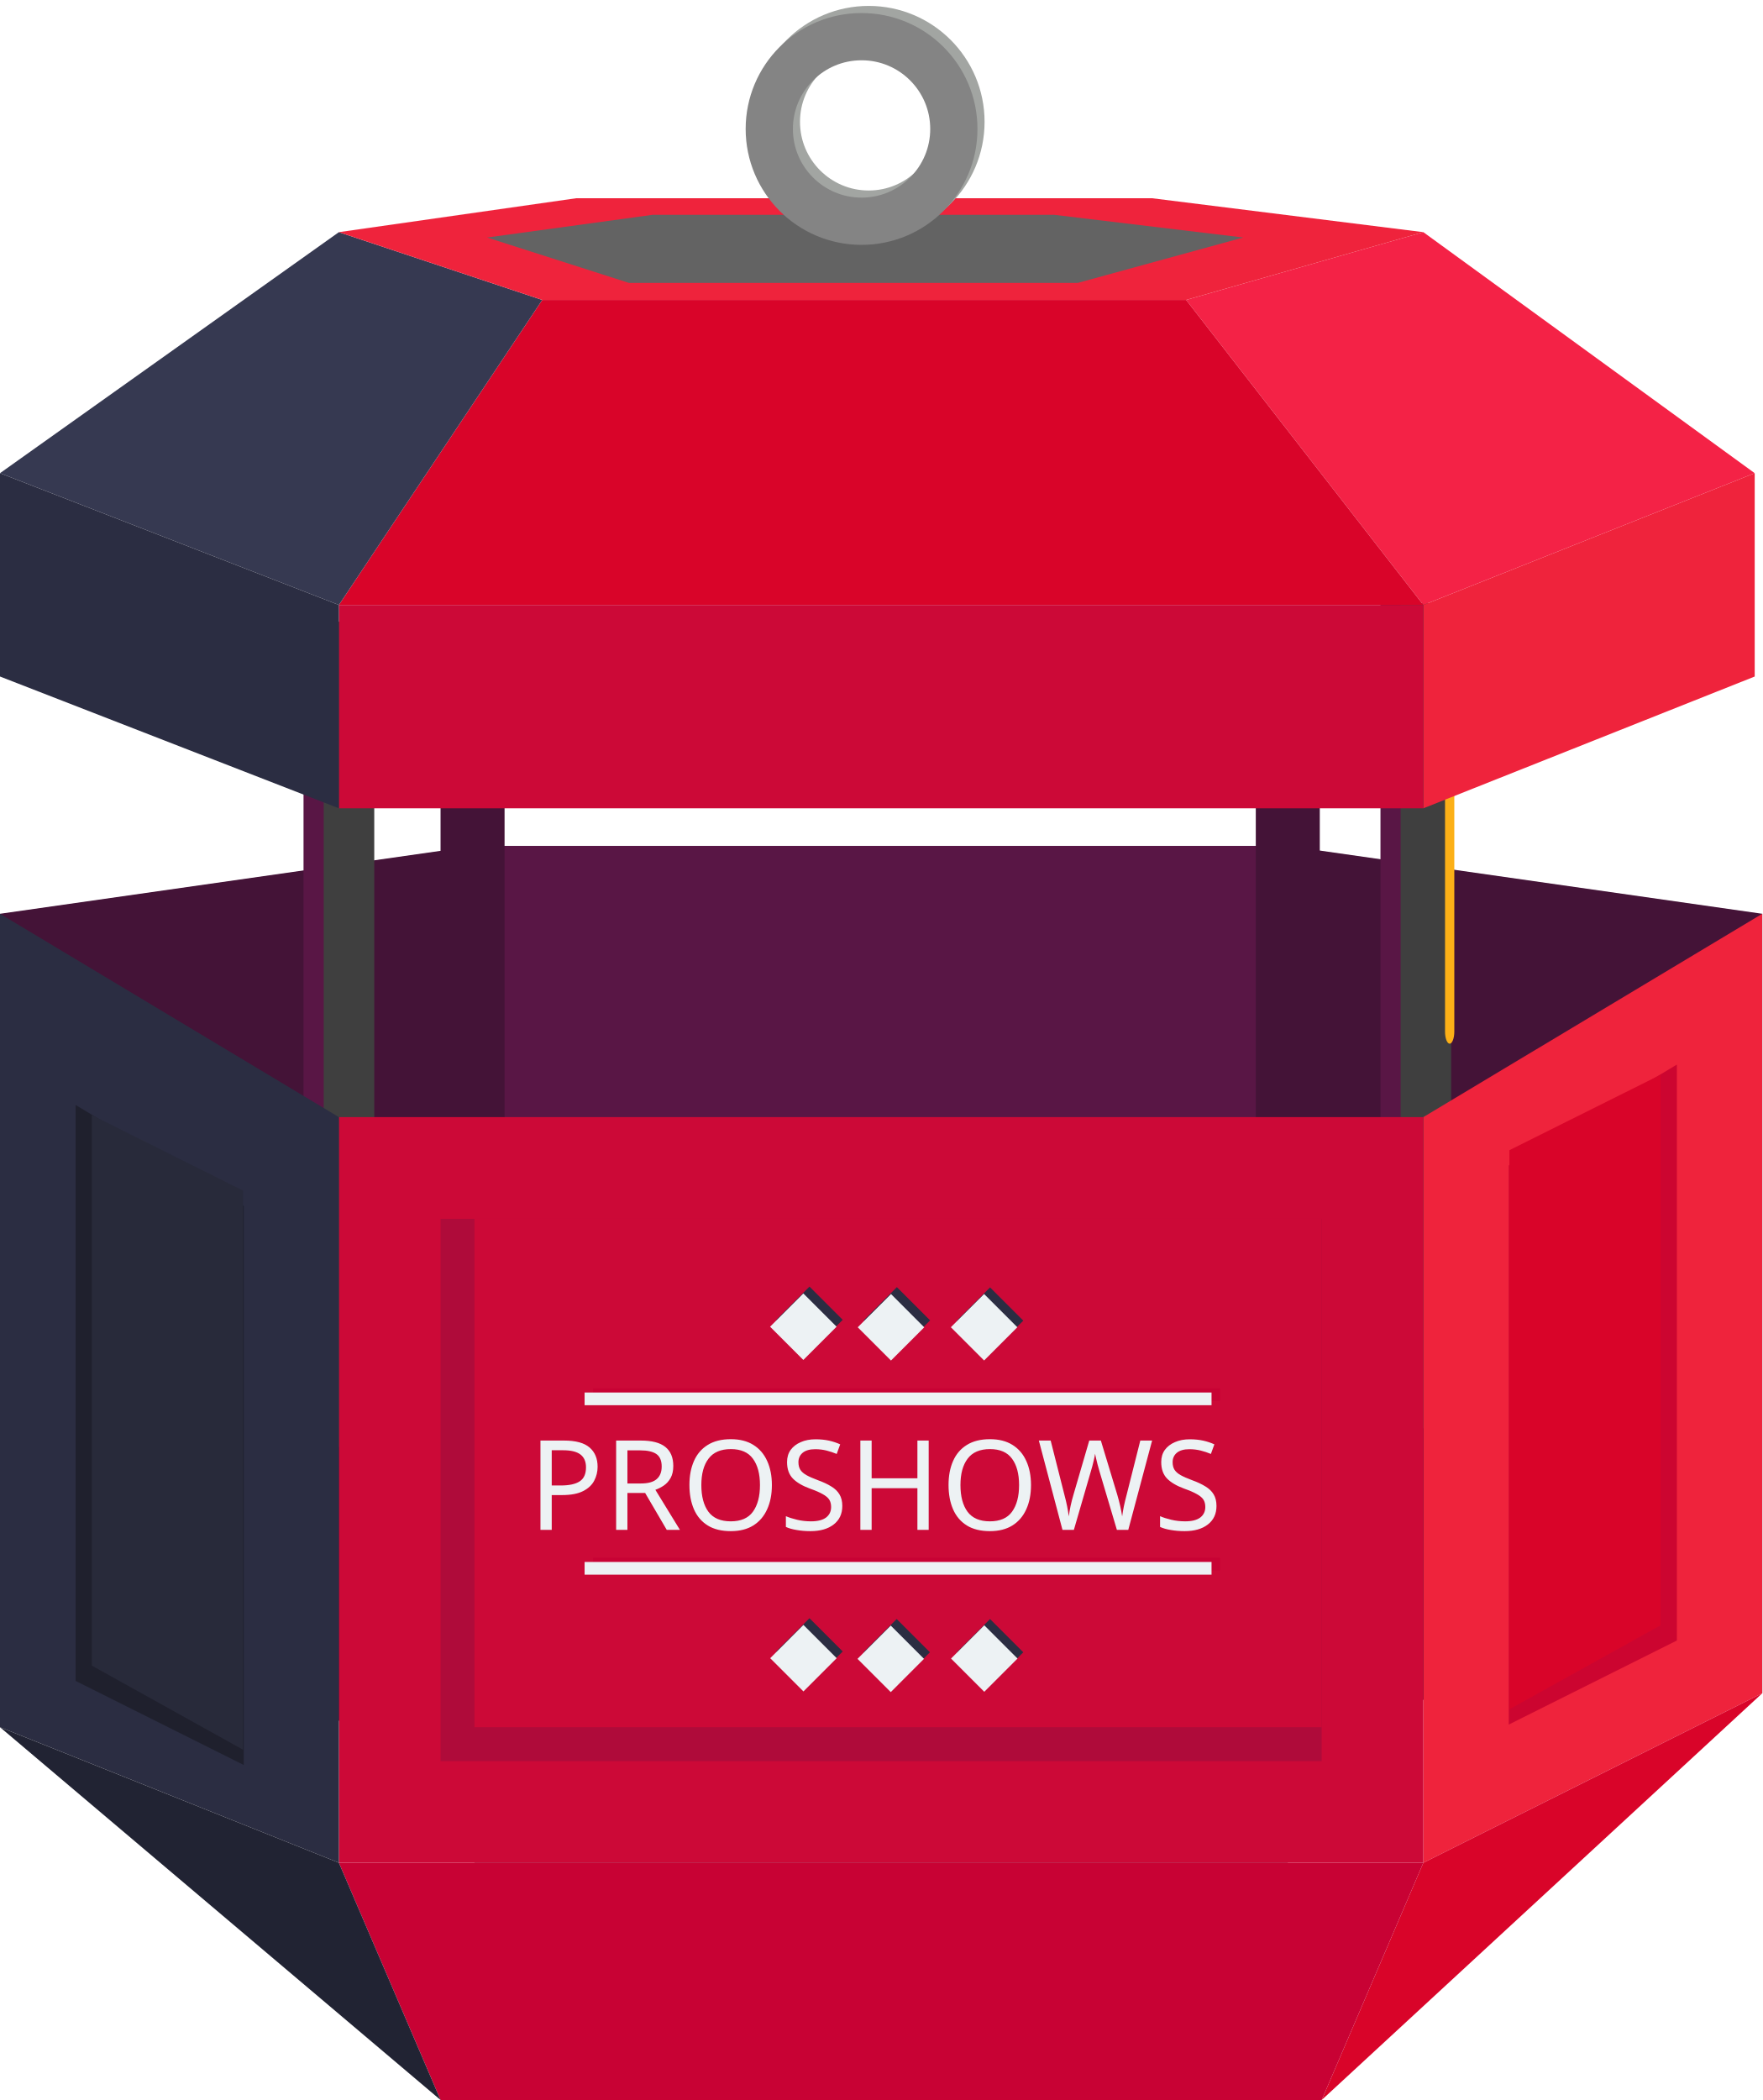
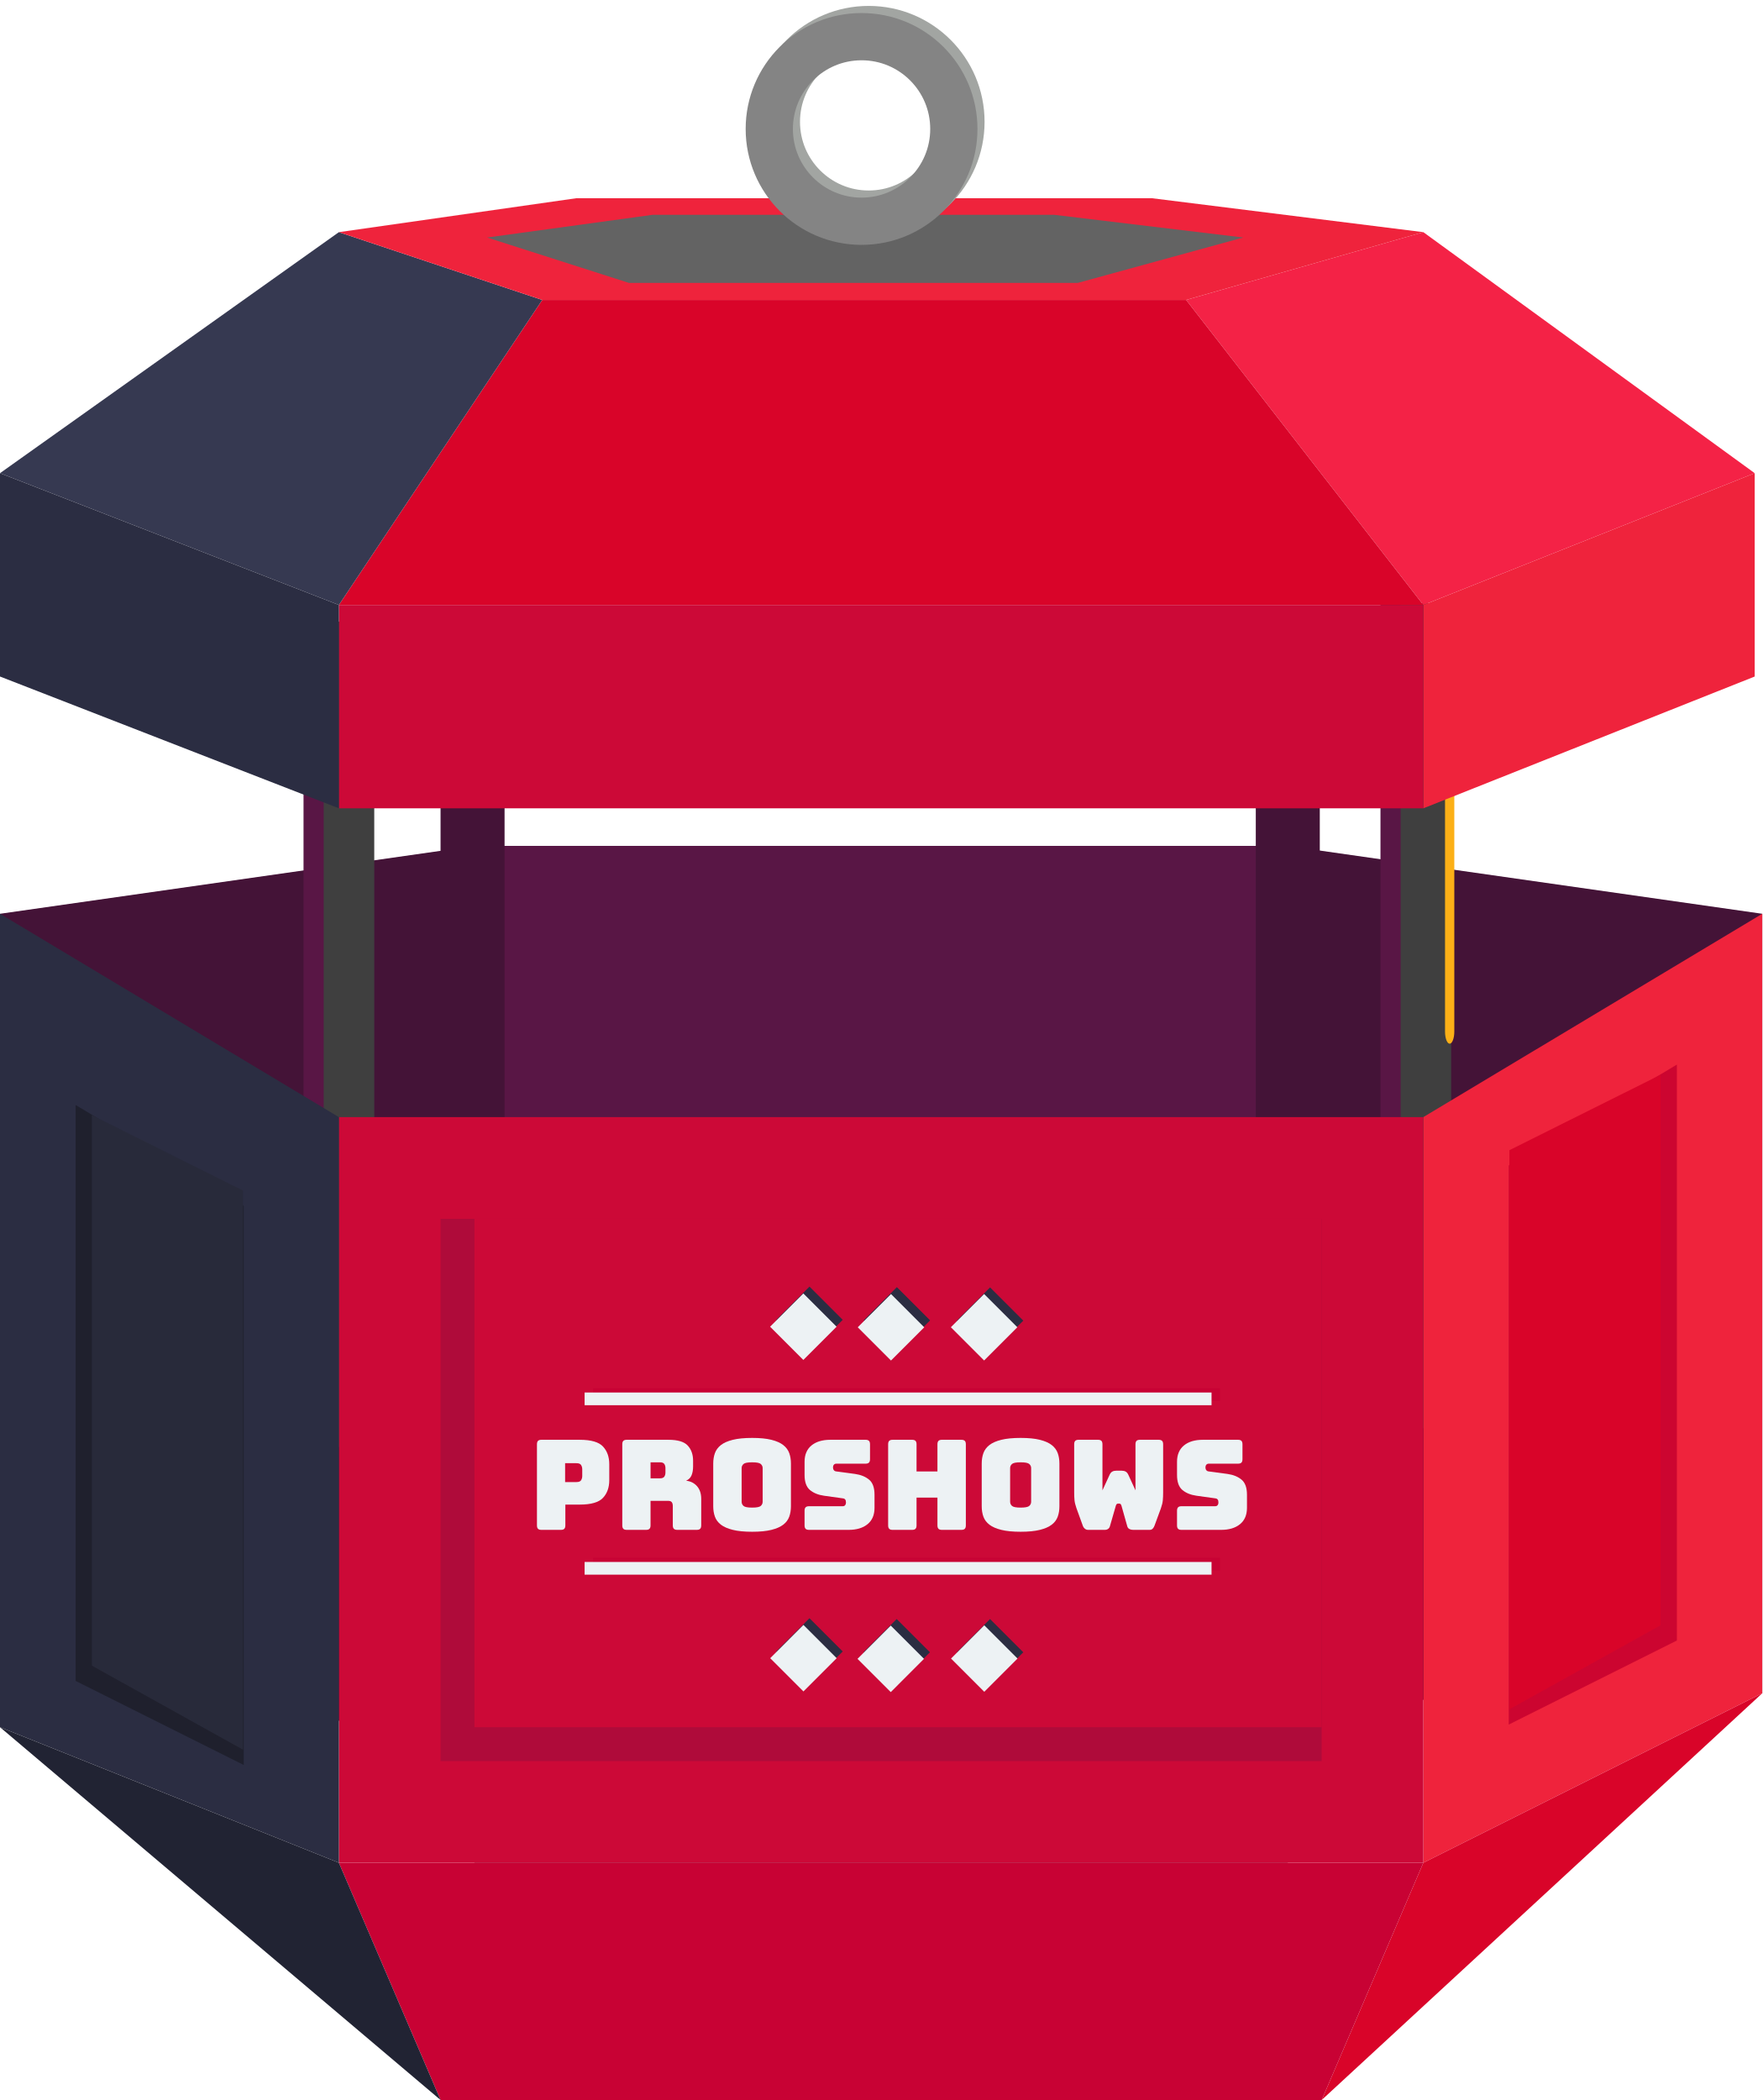
<svg xmlns="http://www.w3.org/2000/svg" version="1.1" id="Layer_1" x="0px" y="0px" width="261.122px" height="311.141px" viewBox="0 284.14 261.122 311.141" enable-background="new 0 284.14 261.122 311.141" xml:space="preserve">
  <polygon fill="#441337" points="0,419.527 70.302,409.484 190.821,409.484 261.122,419.527 261.122,535.019 0,540.044 " />
  <rect x="70.302" y="409.484" fill="#591645" width="120.519" height="150.646" />
  <path fill="#441337" d="M74.765,467.228c0,2.621-2.123,4.744-4.742,4.744l0,0c-2.621,0-4.743-2.123-4.743-4.744v-73.646  c0-2.621,2.123-4.742,4.743-4.742l0,0c2.619,0,4.742,2.121,4.742,4.742V467.228L74.765,467.228z" />
  <path fill="#441337" d="M195.561,464.876c0,2.621-2.121,4.742-4.74,4.742l0,0c-2.62,0-4.743-2.121-4.743-4.742v-73.65  c0-2.617,2.123-4.742,4.743-4.742l0,0c2.619,0,4.74,2.125,4.74,4.742V464.876z" />
  <rect x="205.357" y="373.511" fill="#3F3F3F" width="9.672" height="122.264" />
  <rect x="204.553" y="373.511" fill="#591645" width="2.988" height="122.264" />
  <path fill="#FCB017" d="M215.494,436.99c0,0.982-0.311,1.785-0.688,1.785l0,0c-0.379,0-0.688-0.803-0.688-1.785v-51.881  c0-0.984,0.309-1.785,0.688-1.785l0,0c0.378,0,0.688,0.801,0.688,1.785V436.99z" />
  <rect x="45.782" y="376.25" fill="#3F3F3F" width="9.673" height="122.262" />
  <rect x="44.976" y="376.25" fill="#591645" width="2.989" height="122.262" />
  <polygon fill="#F42246" points="175.755,328.58 210.904,373.775 260.005,354.246 210.904,318.537 " />
  <polygon fill="#EF233C" points="210.904,373.775 210.904,403.902 260.005,384.375 260.005,354.246 " />
  <polygon fill="#EF233C" points="210.904,449.654 210.904,560.132 261.122,535.019 261.122,419.527 " />
  <polygon fill="#D90429" points="210.904,560.132 195.842,595.281 261.122,535.019 " />
  <polygon fill="#D90429" points="210.904,373.775 50.214,373.775 80.345,328.58 175.755,328.58 " />
  <rect x="50.214" y="373.775" fill="#CC0937" width="160.69" height="30.127" />
  <rect x="50.214" y="449.654" fill="#CC0937" width="160.69" height="110.479" />
  <polygon fill="#C80234" points="50.214,560.132 210.904,560.132 195.842,595.281 65.28,595.281 " />
  <polygon fill="#2B2D42" points="50.214,449.654 0,419.527 0,540.044 50.214,560.132 " />
  <polygon fill="#212333" points="50.214,560.132 0,540.044 65.28,595.281 " />
  <polygon fill="#363951" points="50.214,373.775 0,354.246 50.214,318.537 80.345,328.58 " />
  <polygon fill="#2B2D42" points="0,354.246 50.214,373.775 50.214,403.902 0,384.375 " />
  <polyline fill="#EF233C" points="85.366,313.513 50.214,318.537 80.345,328.58 175.755,328.58 210.904,318.537 170.733,313.513 " />
  <polyline fill="#636363" points="96.687,315.968 72.176,319.33 93.184,326.054 159.709,326.054 184.219,319.33 156.209,315.968 " />
  <rect x="65.28" y="464.72" fill="#AF0B3A" width="130.562" height="80.348" />
  <rect x="70.302" y="464.72" fill="#CC0937" width="125.539" height="75.324" />
  <path fill="none" d="M30.181,403.65" />
  <path fill="none" d="M258.46,370.169" />
  <line fill="none" x1="33.323" y1="390.406" x2="9.607" y2="390.406" />
  <polygon fill="#CC0530" points="223.558,456.82 248.47,441.873 248.47,527.203 223.558,539.66 " />
  <polygon fill="#D90429" points="223.655,454.558 246.056,443.38 246.056,524.941 223.655,537.394 " />
  <polygon fill="#1F202D" points="36.117,462.806 11.207,447.861 11.207,533.189 36.117,545.646 " />
  <polygon fill="#282A3A" points="36.019,460.544 13.617,449.365 13.617,530.929 36.019,543.384 " />
  <rect x="87.876" y="514.935" fill="#C80234" width="92.9" height="1.885" />
  <rect x="87.876" y="489.826" fill="#C80234" width="92.9" height="1.883" />
  <rect x="86.623" y="515.564" fill="#EDF2F4" width="92.898" height="1.881" />
  <rect x="86.623" y="490.457" fill="#EDF2F4" width="92.898" height="1.883" />
  <rect x="129.39" y="525.441" transform="matrix(-0.707 0.7072 -0.7072 -0.707 600.8635 808.928)" fill="#2B2D42" width="6.968" height="6.967" />
  <rect x="116.456" y="525.339" transform="matrix(-0.7071 0.7071 -0.7071 -0.7071 578.6825 817.9454)" fill="#2B2D42" width="6.966" height="6.966" />
  <rect x="143.223" y="525.44" transform="matrix(-0.707 0.7072 -0.7072 -0.707 624.4769 799.1455)" fill="#2B2D42" width="6.968" height="6.968" />
  <rect x="128.513" y="526.412" transform="matrix(-0.707 0.7072 -0.7072 -0.707 600.0536 811.2068)" fill="#EDF2F4" width="6.968" height="6.968" />
  <polygon fill="#EDF2F4" points="123.976,529.822 119.05,534.746 114.124,529.822 119.05,524.892 " />
  <rect x="142.343" y="526.416" transform="matrix(-0.707 0.7072 -0.7072 -0.707 623.6902 801.3845)" fill="#EDF2F4" width="6.967" height="6.967" />
  <rect x="129.395" y="476.302" transform="matrix(-0.7072 0.707 -0.707 -0.7072 566.0728 725.1272)" fill="#2B2D42" width="6.967" height="6.965" />
  <rect x="116.457" y="476.204" transform="matrix(-0.7071 0.7071 -0.7071 -0.7071 543.9398 734.0668)" fill="#2B2D42" width="6.966" height="6.965" />
  <rect x="143.227" y="476.3" transform="matrix(-0.7072 0.707 -0.707 -0.7072 589.6625 715.3896)" fill="#2B2D42" width="6.967" height="6.967" />
  <rect x="128.529" y="477.323" transform="matrix(-0.7074 0.7068 -0.7068 -0.7074 565.2421 727.6107)" fill="#EDF2F4" width="6.966" height="6.965" />
  <rect x="115.548" y="477.221" transform="matrix(-0.7071 0.7071 -0.7071 -0.7071 543.1081 736.4464)" fill="#EDF2F4" width="6.966" height="6.967" />
  <rect x="142.346" y="477.278" transform="matrix(-0.7072 0.707 -0.707 -0.7072 588.8473 717.6804)" fill="#EDF2F4" width="6.965" height="6.965" />
  <circle fill="none" stroke="#A2A5A2" stroke-width="7" stroke-miterlimit="10" cx="128.716" cy="302.19" r="13.674" />
  <circle fill="none" stroke="#848484" stroke-width="7" stroke-miterlimit="10" cx="127.663" cy="303.246" r="13.674" />
  <g>
-     <text transform="matrix(1 0 0 1 78.2849 510.8101)" fill="#EDF2F4" font-family="'Bungee-Regular'" font-size="18.538">PROSHOWS</text>
+     <g enable-background="new    ">
+       <path fill="#EDF2F4" d="M83.105,510.81h-2.874c-0.235,0-0.405-0.053-0.51-0.157c-0.105-0.105-0.157-0.275-0.157-0.51v-12.014    c0-0.234,0.052-0.404,0.157-0.51c0.105-0.104,0.275-0.157,0.51-0.157h5.673c1.681,0,2.83,0.334,3.448,1.001    c0.618,0.668,0.927,1.539,0.927,2.614v2.373c0,1.075-0.309,1.946-0.927,2.613c-0.618,0.668-1.768,1.001-3.448,1.001h-2.132v3.078    c0,0.234-0.053,0.404-0.158,0.51C83.51,510.757,83.34,510.81,83.105,510.81z M83.735,500.929v2.799h1.668    c0.358,0,0.593-0.093,0.705-0.277c0.111-0.186,0.167-0.396,0.167-0.631v-0.982c0-0.234-0.056-0.445-0.167-0.63    c-0.111-0.186-0.346-0.278-0.705-0.278H83.735z" />
+       <path fill="#EDF2F4" d="M95.729,510.81h-2.855c-0.235,0-0.405-0.053-0.51-0.157c-0.105-0.105-0.157-0.275-0.157-0.51v-12.014    c0-0.234,0.052-0.404,0.157-0.51c0.105-0.104,0.275-0.157,0.51-0.157h6.173c1.384,0,2.339,0.287,2.864,0.862    c0.525,0.574,0.788,1.319,0.788,2.233v0.853c0,0.52-0.078,0.962-0.232,1.326c-0.155,0.364-0.423,0.627-0.806,0.788    c0.667,0.073,1.208,0.346,1.622,0.815c0.414,0.47,0.621,1.094,0.621,1.872v3.931c0,0.234-0.053,0.404-0.158,0.51    c-0.105,0.104-0.275,0.157-0.51,0.157h-2.874c-0.235,0-0.405-0.053-0.51-0.157c-0.105-0.105-0.158-0.275-0.158-0.51v-2.837    c0-0.271-0.053-0.473-0.157-0.603c-0.105-0.13-0.288-0.194-0.547-0.194h-2.595v3.634c0,0.234-0.053,0.404-0.158,0.51    C96.134,510.757,95.964,510.81,95.729,510.81z M96.397,500.799v2.373h1.391c0.321,0,0.538-0.084,0.648-0.25    c0.111-0.167,0.167-0.374,0.167-0.621v-0.631c0-0.247-0.056-0.454-0.167-0.621c-0.111-0.167-0.327-0.25-0.648-0.25H96.397z" />
+       <path fill="#EDF2F4" d="M117.197,507.306c0,0.568-0.083,1.085-0.25,1.548c-0.167,0.464-0.463,0.859-0.89,1.187    c-0.426,0.328-1.013,0.584-1.761,0.77c-0.748,0.186-1.696,0.278-2.846,0.278s-2.102-0.093-2.855-0.278    c-0.754-0.186-1.344-0.441-1.771-0.77c-0.426-0.327-0.723-0.723-0.89-1.187c-0.167-0.463-0.25-0.979-0.25-1.548v-6.321    c0-0.568,0.083-1.085,0.25-1.548c0.167-0.464,0.463-0.862,0.89-1.196c0.426-0.333,1.017-0.593,1.771-0.778    c0.753-0.186,1.706-0.278,2.855-0.278s2.098,0.093,2.846,0.278c0.748,0.186,1.334,0.445,1.761,0.778    c0.427,0.334,0.723,0.732,0.89,1.196c0.167,0.463,0.25,0.979,0.25,1.548V507.306z M109.893,506.639    c0,0.247,0.093,0.454,0.278,0.621s0.612,0.25,1.279,0.25c0.667,0,1.094-0.083,1.279-0.25c0.186-0.167,0.278-0.374,0.278-0.621    v-4.987c0-0.234-0.093-0.436-0.278-0.603c-0.185-0.167-0.612-0.25-1.279-0.25c-0.667,0-1.094,0.083-1.279,0.25    s-0.278,0.368-0.278,0.603V506.639z" />
+       <path fill="#EDF2F4" d="M125.743,510.81h-5.858c-0.235,0-0.405-0.053-0.51-0.157c-0.105-0.105-0.158-0.275-0.158-0.51v-2.169    c0-0.235,0.053-0.405,0.158-0.51c0.105-0.105,0.275-0.158,0.51-0.158h4.987c0.161,0,0.281-0.053,0.361-0.157    c0.081-0.105,0.121-0.231,0.121-0.38c0-0.21-0.04-0.365-0.121-0.464c-0.08-0.099-0.201-0.154-0.361-0.167l-2.781-0.389    c-0.865-0.124-1.561-0.408-2.085-0.854c-0.525-0.444-0.788-1.187-0.788-2.225v-1.946c0-1.05,0.34-1.856,1.02-2.419    s1.619-0.844,2.818-0.844h5.191c0.235,0,0.405,0.053,0.51,0.157c0.105,0.105,0.158,0.275,0.158,0.51v2.206    c0,0.235-0.053,0.405-0.158,0.51c-0.105,0.105-0.275,0.158-0.51,0.158h-4.319c-0.161,0-0.285,0.053-0.371,0.157    c-0.086,0.105-0.129,0.238-0.129,0.398c0,0.161,0.043,0.297,0.129,0.408s0.21,0.173,0.371,0.186l2.762,0.37    c0.865,0.124,1.563,0.408,2.095,0.854c0.531,0.444,0.797,1.187,0.797,2.225v1.946c0,1.051-0.343,1.857-1.029,2.419    C127.866,510.529,126.929,510.81,125.743,510.81z" />
+       <path fill="#EDF2F4" d="M135.142,510.81h-2.874c-0.235,0-0.405-0.053-0.51-0.157c-0.105-0.105-0.157-0.275-0.157-0.51v-12.014    c0-0.234,0.052-0.404,0.157-0.51c0.105-0.104,0.275-0.157,0.51-0.157h2.874c0.235,0,0.405,0.053,0.51,0.157    c0.105,0.105,0.158,0.275,0.158,0.51v4.023h3.096v-4.023c0-0.234,0.052-0.404,0.157-0.51c0.105-0.104,0.275-0.157,0.51-0.157    h2.874c0.235,0,0.405,0.053,0.51,0.157c0.105,0.105,0.158,0.275,0.158,0.51v12.014c0,0.234-0.053,0.404-0.158,0.51    c-0.105,0.104-0.275,0.157-0.51,0.157h-2.874c-0.235,0-0.405-0.053-0.51-0.157c-0.105-0.105-0.157-0.275-0.157-0.51v-4.116h-3.096    v4.116c0,0.234-0.053,0.404-0.158,0.51C135.547,510.757,135.377,510.81,135.142,510.81z" />
+       <path fill="#EDF2F4" d="M156.98,507.306c0,0.568-0.083,1.085-0.25,1.548c-0.167,0.464-0.463,0.859-0.89,1.187    c-0.426,0.328-1.013,0.584-1.761,0.77c-0.748,0.186-1.696,0.278-2.846,0.278s-2.102-0.093-2.855-0.278    c-0.754-0.186-1.344-0.441-1.771-0.77c-0.426-0.327-0.723-0.723-0.89-1.187c-0.167-0.463-0.25-0.979-0.25-1.548v-6.321    c0-0.568,0.083-1.085,0.25-1.548c0.167-0.464,0.463-0.862,0.89-1.196c0.426-0.333,1.017-0.593,1.771-0.778    c0.753-0.186,1.706-0.278,2.855-0.278s2.098,0.093,2.846,0.278c0.748,0.186,1.334,0.445,1.761,0.778    c0.427,0.334,0.723,0.732,0.89,1.196c0.167,0.463,0.25,0.979,0.25,1.548V507.306z M149.676,506.639    c0,0.247,0.093,0.454,0.278,0.621s0.612,0.25,1.279,0.25c0.667,0,1.094-0.083,1.279-0.25c0.186-0.167,0.278-0.374,0.278-0.621    v-4.987c0-0.234-0.093-0.436-0.278-0.603c-0.185-0.167-0.612-0.25-1.279-0.25c-0.667,0-1.094,0.083-1.279,0.25    s-0.278,0.368-0.278,0.603V506.639z" />
+       <path fill="#EDF2F4" d="M168.919,497.462h2.762c0.235,0,0.405,0.053,0.51,0.157c0.104,0.105,0.157,0.275,0.157,0.51v7.193    c0,0.396-0.016,0.764-0.046,1.103c-0.031,0.341-0.126,0.739-0.287,1.196l-0.927,2.521c-0.062,0.185-0.152,0.343-0.269,0.473    c-0.118,0.13-0.275,0.194-0.473,0.194h-2.466c-0.198,0-0.377-0.043-0.538-0.13c-0.161-0.086-0.266-0.229-0.315-0.426l-0.853-3.022    c-0.037-0.123-0.083-0.207-0.139-0.25s-0.121-0.064-0.195-0.064h-0.167c-0.074,0-0.139,0.021-0.194,0.064s-0.102,0.127-0.139,0.25    l-0.872,3.022c-0.049,0.185-0.142,0.324-0.278,0.417c-0.136,0.093-0.303,0.139-0.5,0.139h-2.447c-0.198,0-0.368-0.062-0.51-0.186    c-0.142-0.123-0.244-0.284-0.306-0.481l-0.927-2.559c-0.161-0.457-0.256-0.855-0.287-1.196c-0.031-0.339-0.046-0.707-0.046-1.103    v-7.156c0-0.234,0.052-0.404,0.158-0.51c0.104-0.104,0.275-0.157,0.51-0.157h2.855c0.234,0,0.404,0.053,0.51,0.157    c0.104,0.105,0.157,0.275,0.157,0.51v6.822l1.076-2.336c0.099-0.21,0.229-0.358,0.389-0.444c0.16-0.087,0.358-0.13,0.593-0.13    h0.778c0.235,0,0.433,0.043,0.593,0.13c0.161,0.086,0.291,0.234,0.39,0.444l1.075,2.336v-6.822c0-0.234,0.052-0.404,0.157-0.51    C168.514,497.515,168.684,497.462,168.919,497.462z" />
+       <path fill="#EDF2F4" d="M180.932,510.81h-5.858c-0.235,0-0.405-0.053-0.51-0.157c-0.105-0.105-0.158-0.275-0.158-0.51v-2.169    c0-0.235,0.053-0.405,0.158-0.51c0.105-0.105,0.275-0.158,0.51-0.158h4.987c0.161,0,0.281-0.053,0.361-0.157    c0.081-0.105,0.121-0.231,0.121-0.38c0-0.21-0.04-0.365-0.121-0.464c-0.08-0.099-0.201-0.154-0.361-0.167l-2.781-0.389    c-0.865-0.124-1.561-0.408-2.085-0.854c-0.525-0.444-0.788-1.187-0.788-2.225v-1.946c0-1.05,0.34-1.856,1.02-2.419    s1.619-0.844,2.818-0.844h5.191c0.235,0,0.405,0.053,0.51,0.157c0.105,0.105,0.158,0.275,0.158,0.51v2.206    c0,0.235-0.053,0.405-0.158,0.51c-0.105,0.105-0.275,0.158-0.51,0.158h-4.319c-0.161,0-0.285,0.053-0.371,0.157    c-0.086,0.105-0.129,0.238-0.129,0.398c0,0.161,0.043,0.297,0.129,0.408s0.21,0.173,0.371,0.186l2.762,0.37    c0.865,0.124,1.563,0.408,2.095,0.854c0.531,0.444,0.797,1.187,0.797,2.225v1.946c0,1.051-0.343,1.857-1.029,2.419    C183.054,510.529,182.118,510.81,180.932,510.81z" />
+     </g>
  </g>
</svg>
